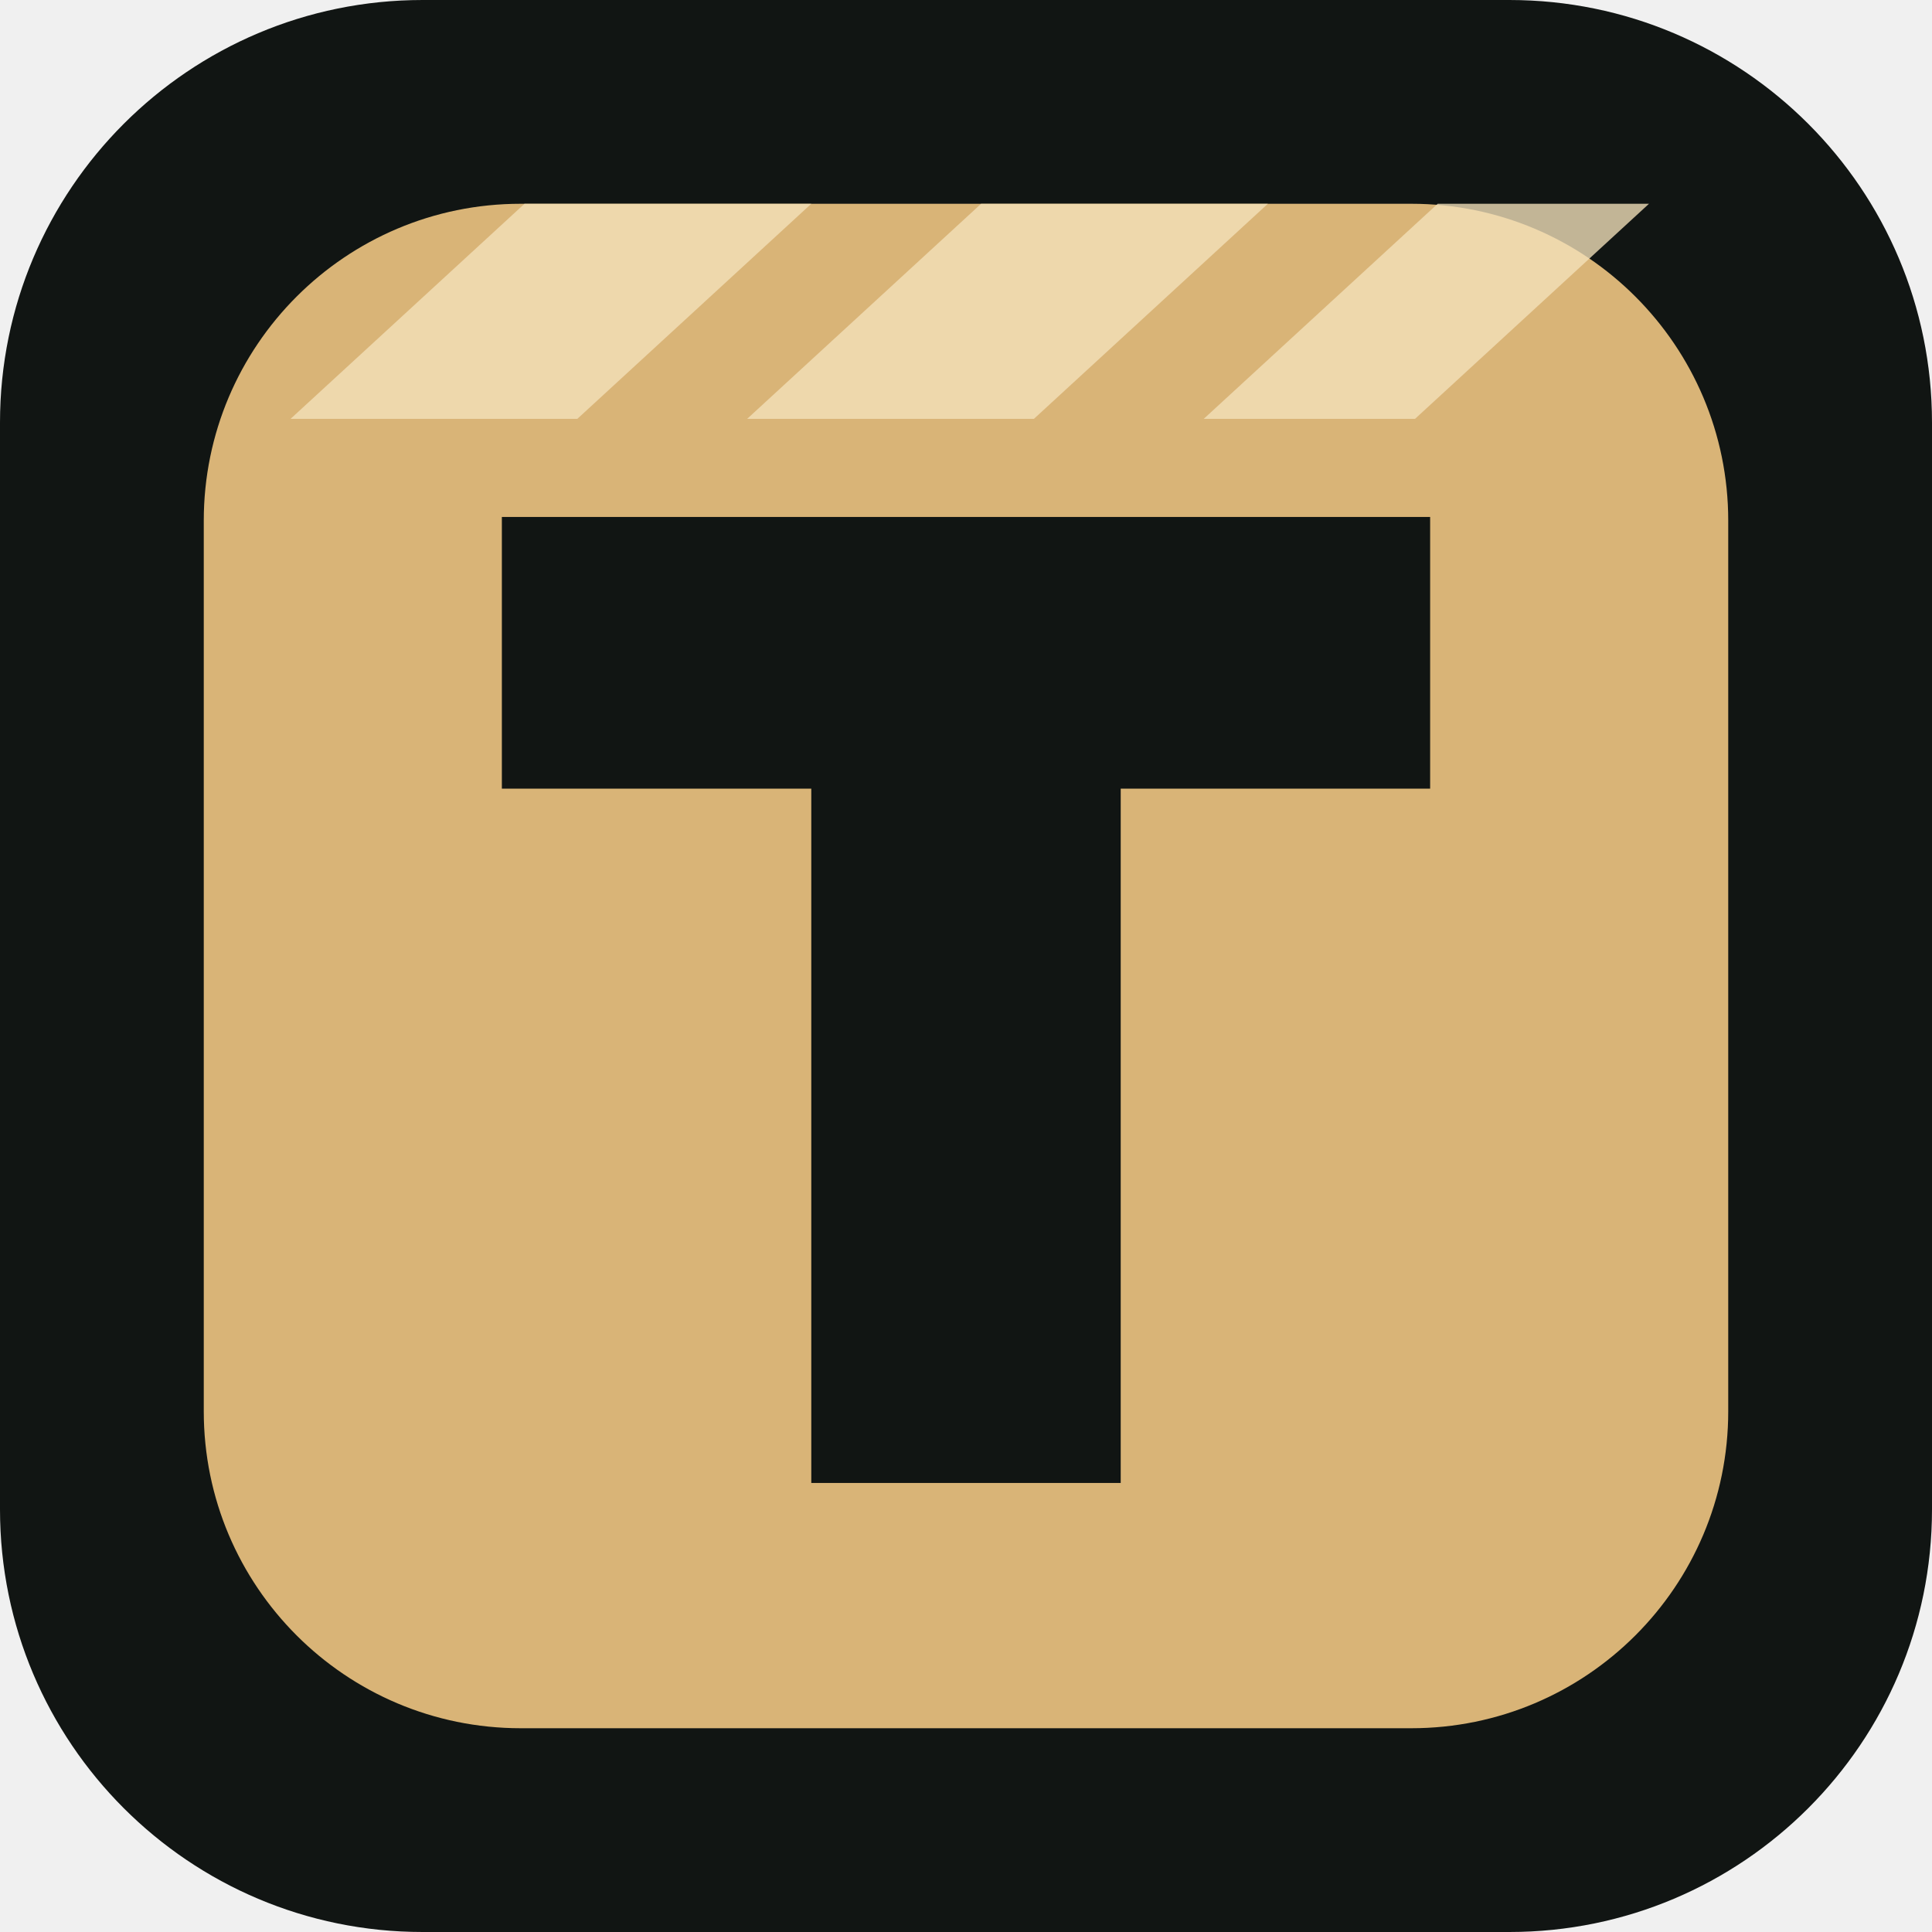
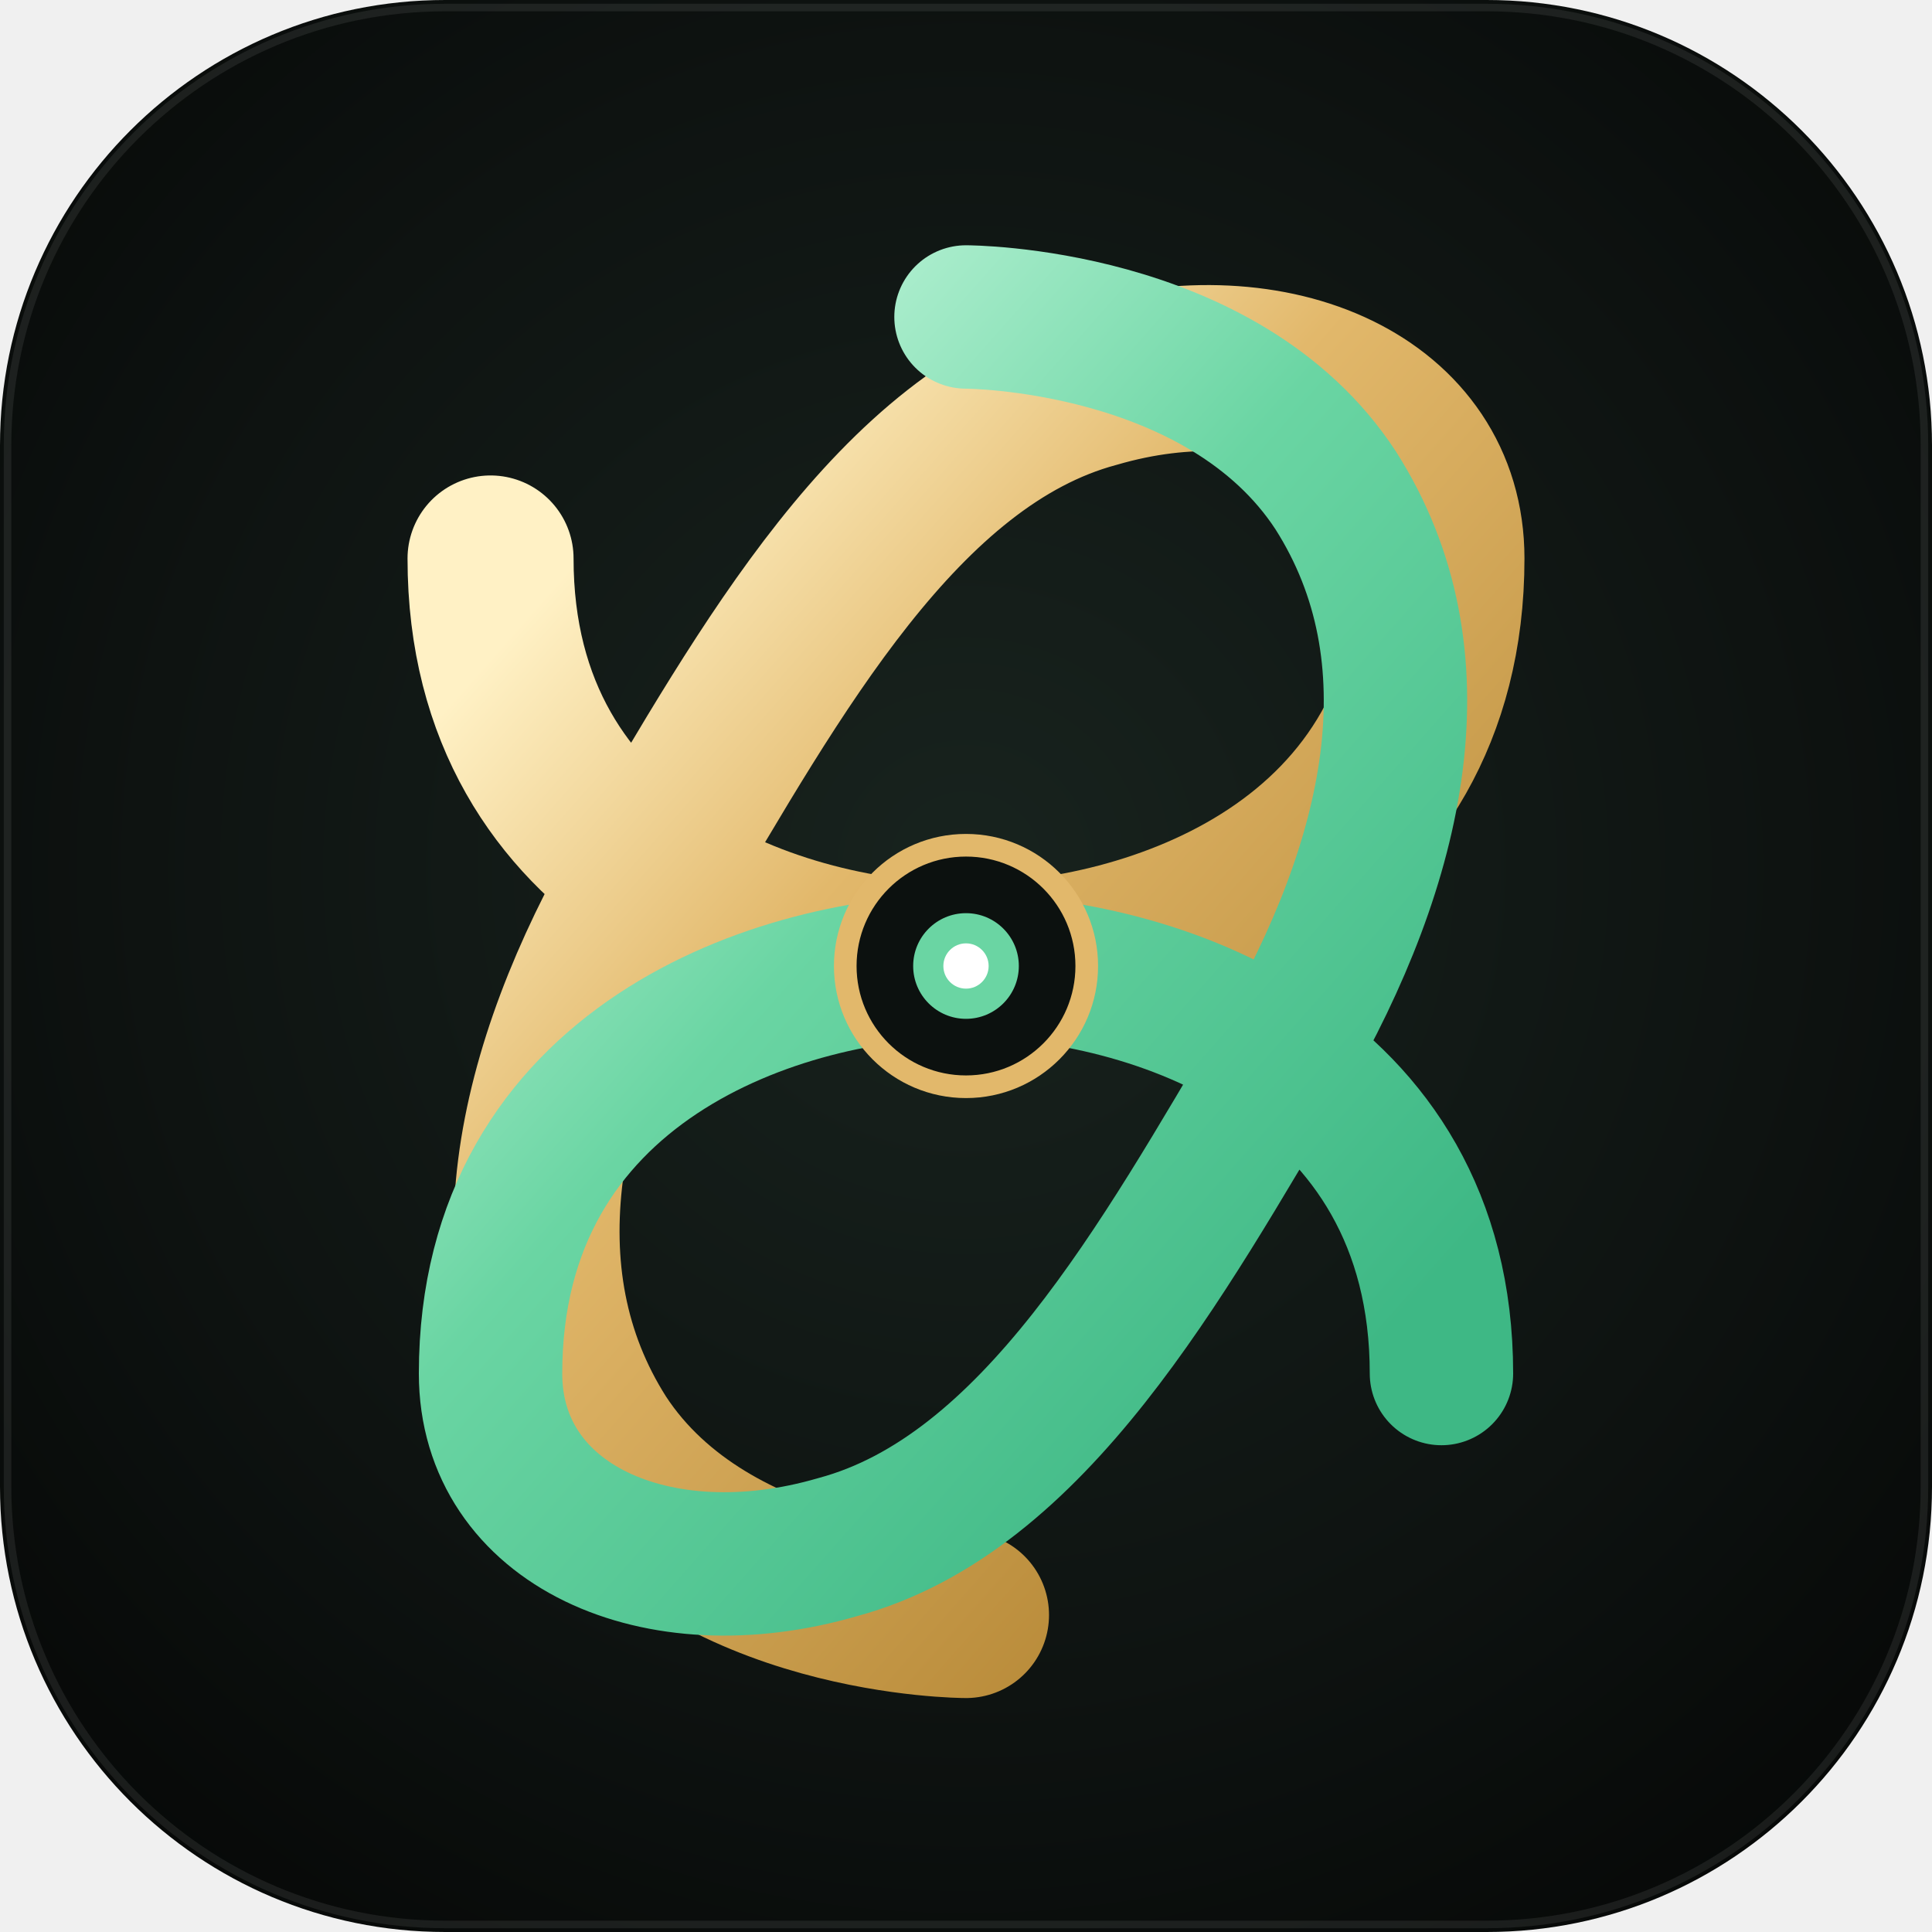
- <svg xmlns="http://www.w3.org/2000/svg" viewBox="0 0 512 512">
-   <rect width="512" height="512" rx="112" fill="#111513" />
-   <rect x="54" y="54" width="404" height="404" rx="84" fill="#d9b477" />
-   <path d="M133 137h246v72h-82v184h-82V209h-82z" fill="#111513" />
-   <path d="M77 111l62-57h76l-62 57zm121 0l62-57h76l-62 57zm121 0l62-57h56l-62 57z" fill="#f4e1bb" opacity=".78" />
+ <svg xmlns="http://www.w3.org/2000/svg" viewBox="0 0 512 512" fill="none">
+   <defs>
+     <linearGradient id="tb-gold" x1="15%" y1="10%" x2="85%" y2="90%">
+       <stop offset="0%" stop-color="#fff1c5" />
+       <stop offset="35%" stop-color="#e2b86b" />
+       <stop offset="100%" stop-color="#b68836" />
+     </linearGradient>
+     <linearGradient id="tb-teal" x1="85%" y1="90%" x2="15%" y2="10%">
+       <stop offset="0%" stop-color="#3eb885" />
+       <stop offset="60%" stop-color="#6ad5a3" />
+       <stop offset="100%" stop-color="#b8f2d5" />
+     </linearGradient>
+     <radialGradient id="tb-bg" cx="50%" cy="45%" r="65%">
+       <stop offset="0%" stop-color="#18231e" />
+       <stop offset="65%" stop-color="#0e1311" />
+       <stop offset="100%" stop-color="#070908" />
+     </radialGradient>
+   </defs>
+   <rect width="512" height="512" rx="118" fill="url(#tb-bg)" />
+   <rect x="2" y="2" width="508" height="508" rx="116" stroke="rgba(255,255,255,0.08)" stroke-width="2" />
+   <path d="M 130 148 C 130 230, 206 256, 256 256 C 306 256, 382 230, 382 148 C 382 108, 338 88, 290 102 C 238 116, 204 178, 172 232 C 142 284, 130 338, 158 382 C 188 428, 256 428, 256 428" stroke="url(#tb-gold)" stroke-width="44" stroke-linecap="round" stroke-linejoin="round" />
+   <path d="M 382 364 C 382 282, 306 256, 256 256 C 206 256, 130 282, 130 364 C 130 404, 174 424, 222 410 C 274 396, 308 334, 340 280 C 370 228, 382 174, 354 130 C 324 84, 256 84, 256 84" stroke="url(#tb-teal)" stroke-width="38" stroke-linecap="round" stroke-linejoin="round" />
+   <circle cx="256" cy="256" r="32" fill="#0c110f" stroke="#e2b86b" stroke-width="6" />
+   <circle cx="256" cy="256" r="14" fill="#6ad5a3" />
+   <circle cx="256" cy="256" r="6" fill="#ffffff" />
</svg>
